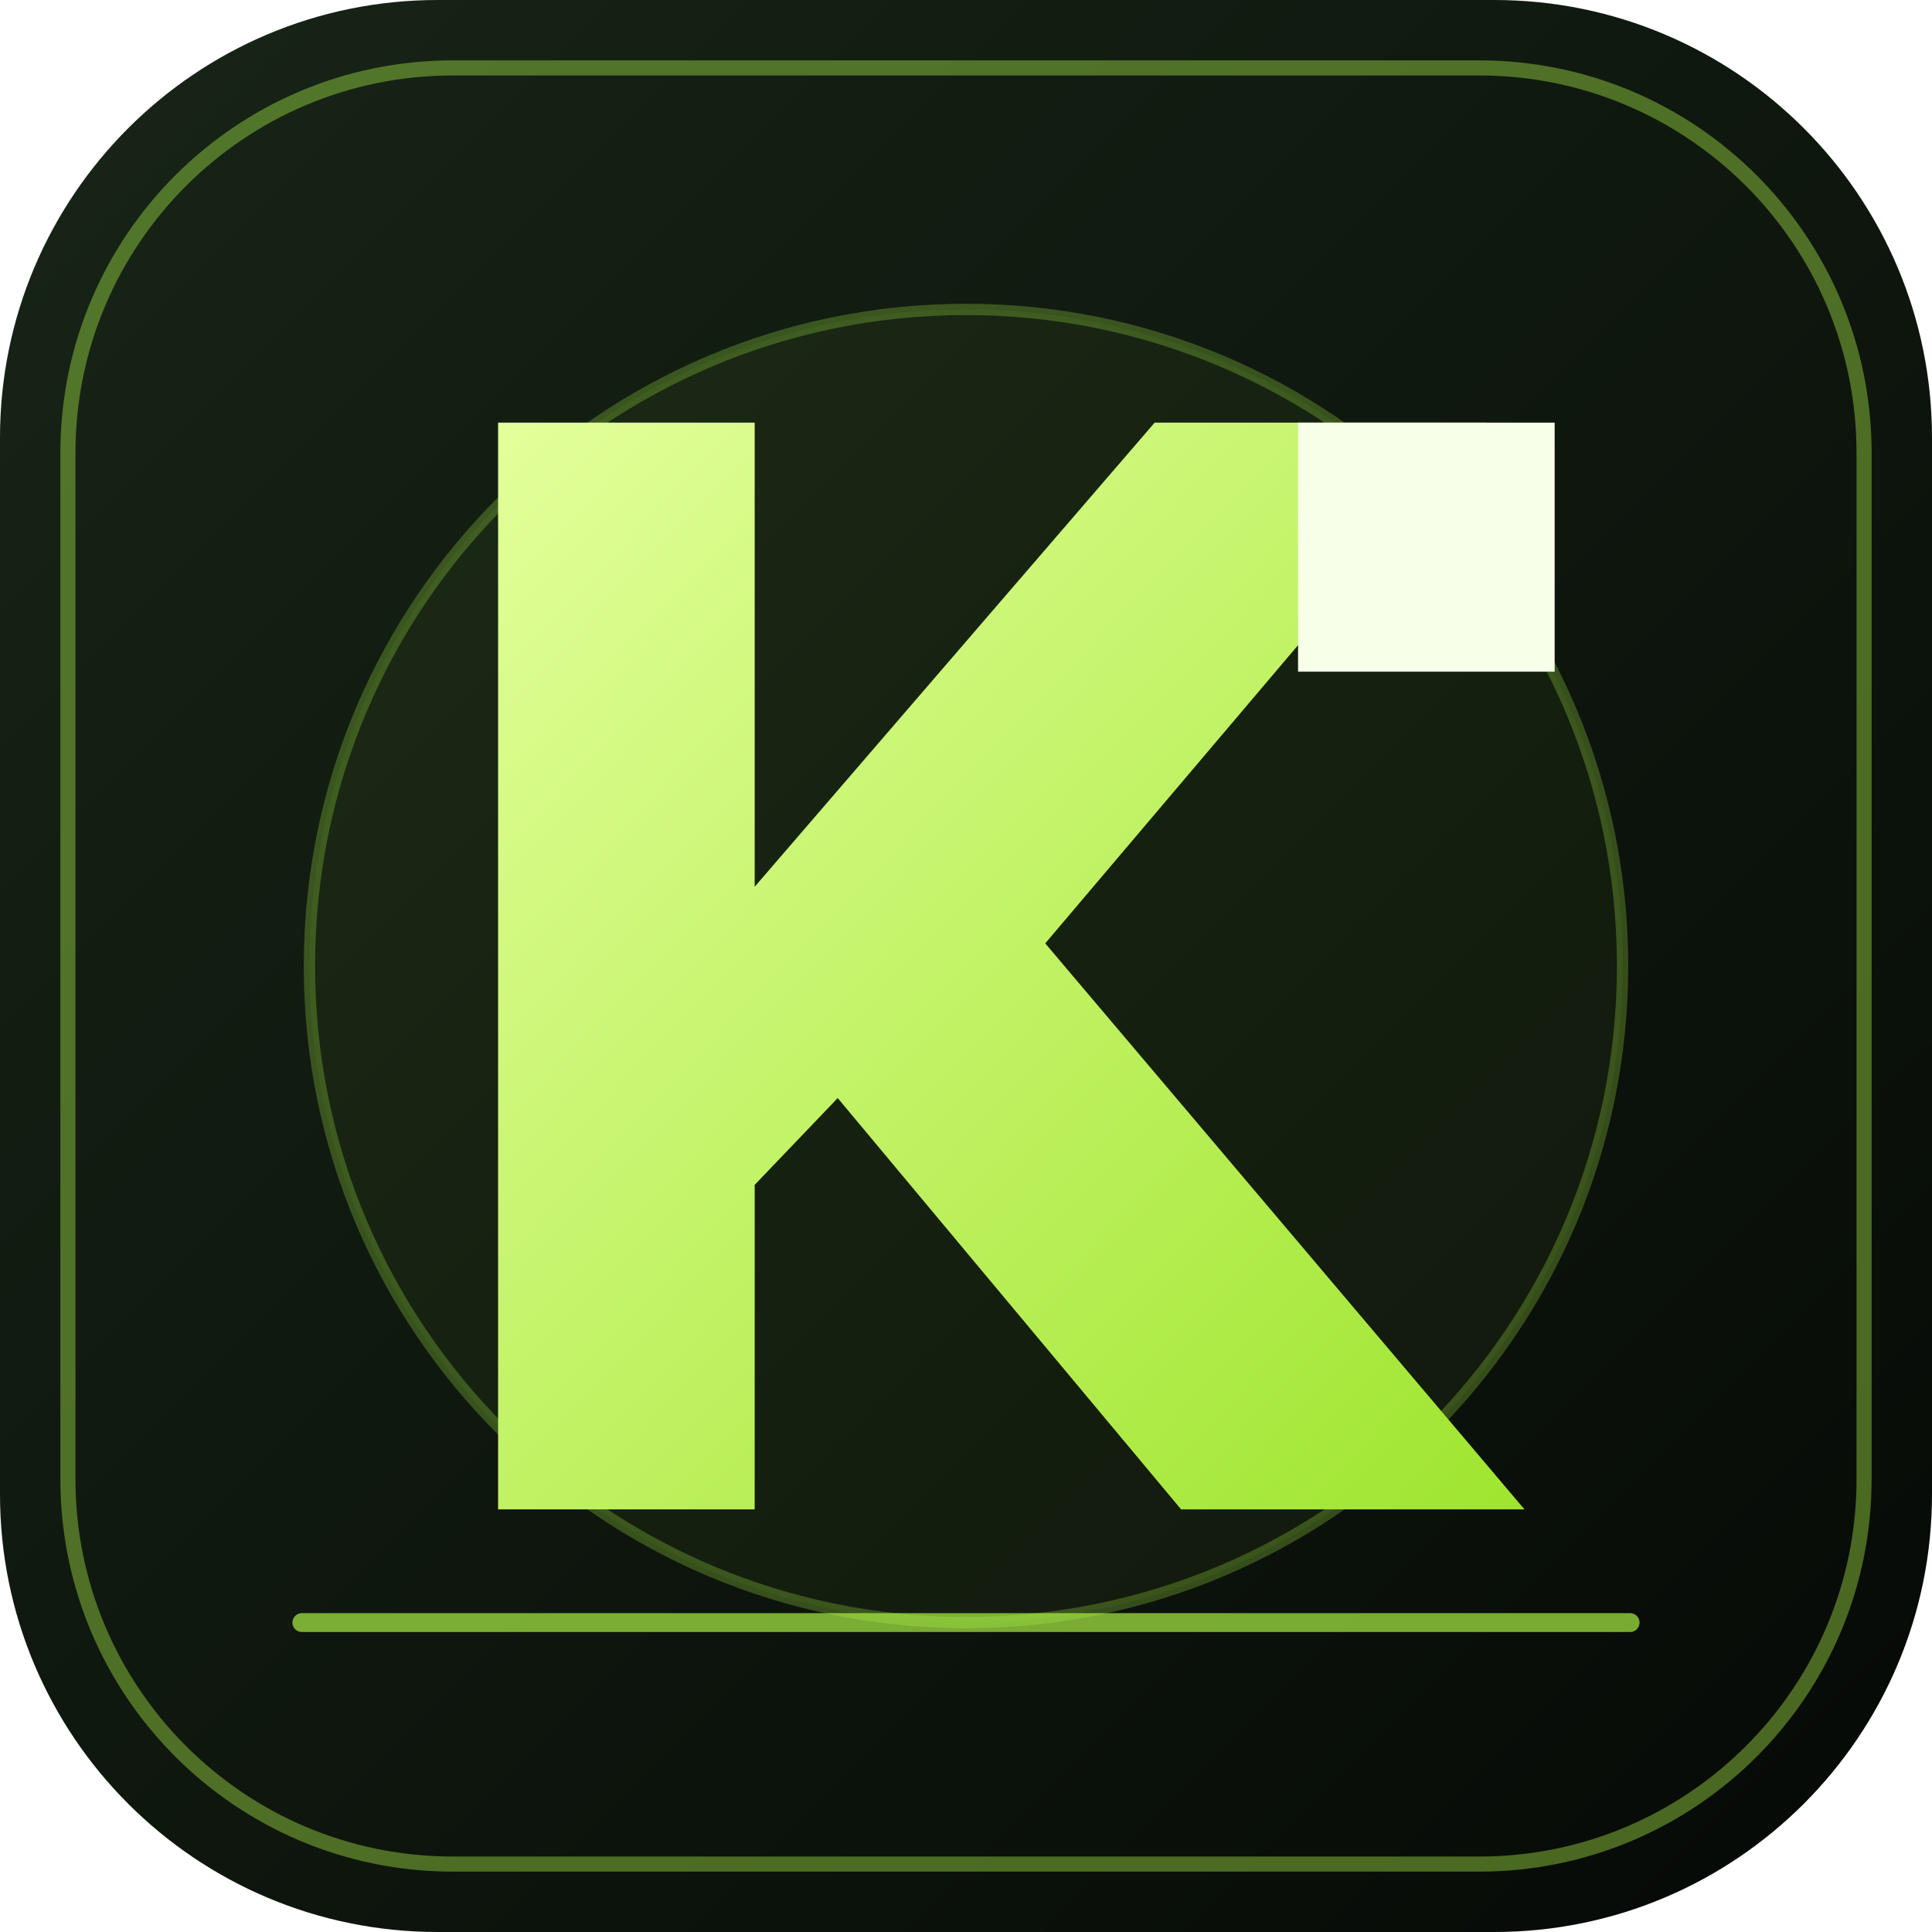
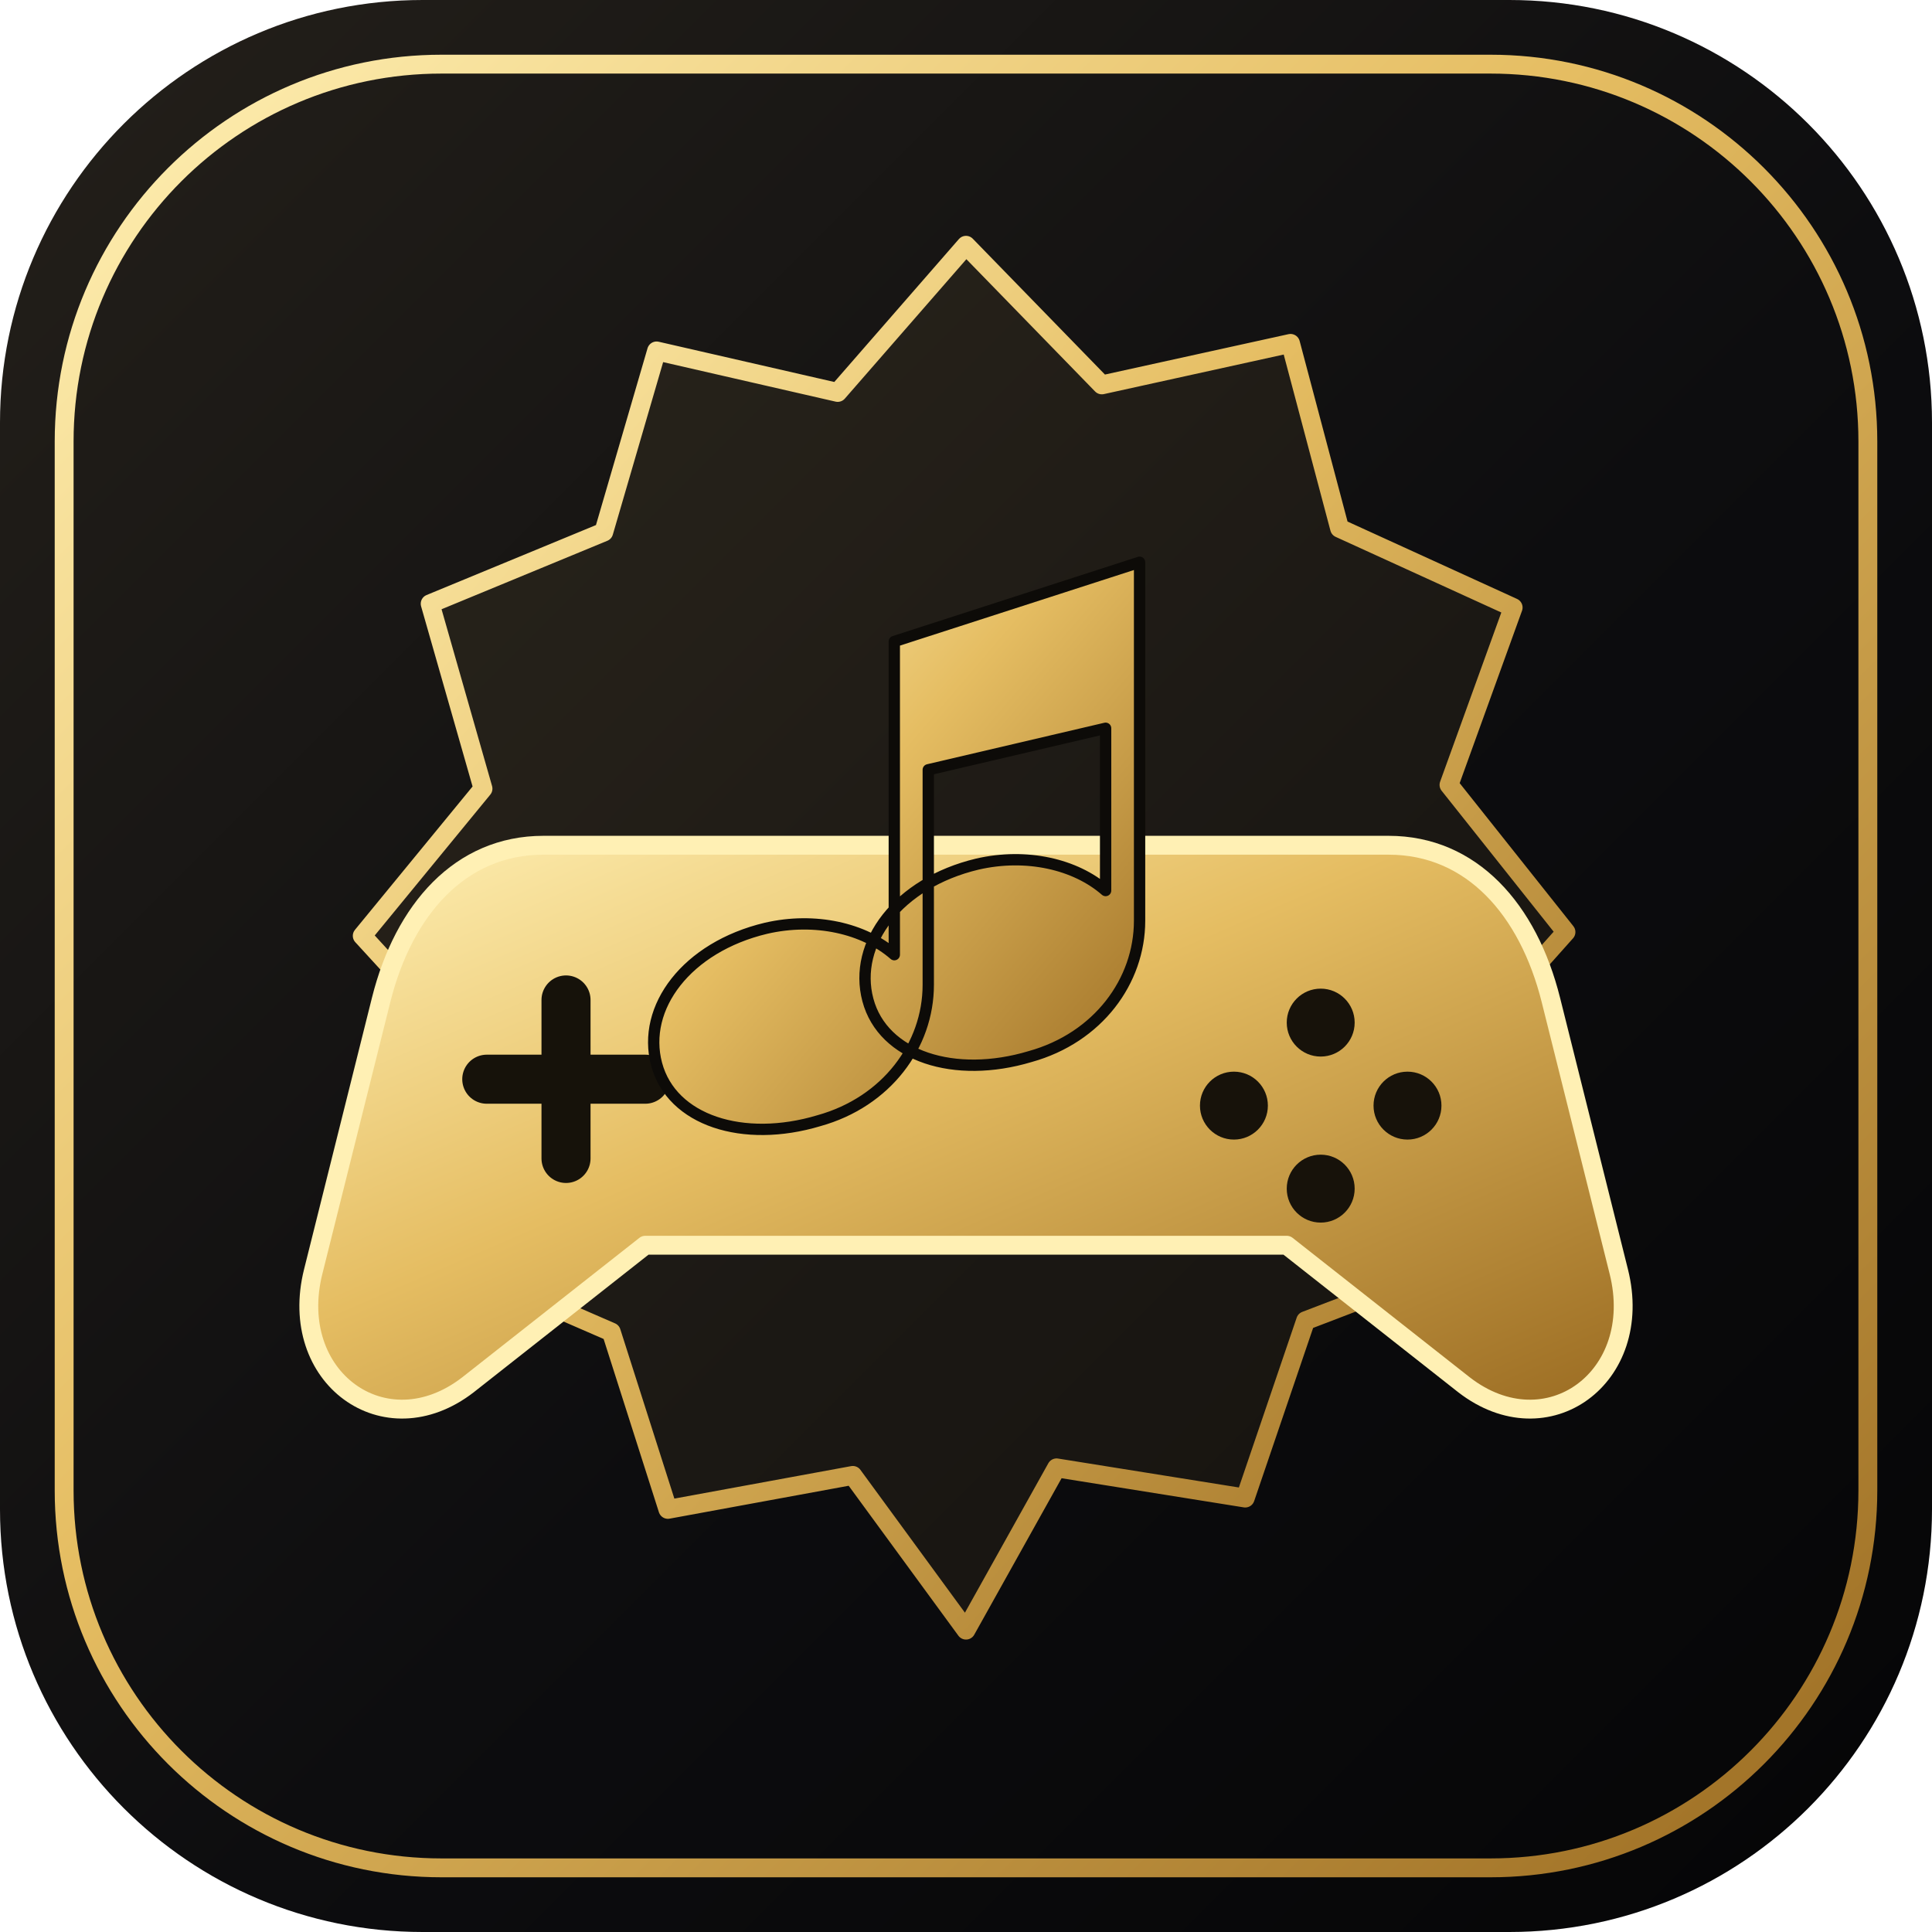
<svg xmlns="http://www.w3.org/2000/svg" viewBox="0 0 512 512">
  <defs>
    <linearGradient id="bg" x1="0" y1="0" x2="1" y2="1">
-       <stop stop-color="#172517" />
-       <stop offset="1" stop-color="#060906" />
+       <stop stop-color="#24201a" />
+       <stop offset=".55" stop-color="#0d0d0f" />
+       <stop offset="1" stop-color="#050506" />
    </linearGradient>
-     <linearGradient id="lime" x1="0" y1="0" x2="1" y2="1">
-       <stop stop-color="#e3ff9a" />
-       <stop offset="1" stop-color="#9fe52f" />
+     <linearGradient id="gold" x1="0" y1="0" x2="1" y2="1">
+       <stop stop-color="#fff0b4" />
+       <stop offset=".42" stop-color="#e5bd62" />
+       <stop offset="1" stop-color="#9b6c22" />
    </linearGradient>
  </defs>
-   <rect width="512" height="512" rx="116" fill="url(#bg)" />
-   <rect x="18" y="18" width="476" height="476" rx="102" fill="none" stroke="#b5ff4a" stroke-opacity=".38" stroke-width="4" />
-   <circle cx="256" cy="256" r="174" fill="#b5ff4a" fill-opacity=".045" stroke="#b5ff4a" stroke-opacity=".25" stroke-width="3" />
-   <path d="M132 112h68v123l106-123h88L277 250l127 150h-91l-91-109-22 23v86h-68z" fill="url(#lime)" />
-   <path d="M344 112h68v66h-68z" fill="#f7ffe8" />
-   <path d="M80 430h352" stroke="#b5ff4a" stroke-opacity=".65" stroke-width="5" stroke-linecap="round" />
+   <rect width="512" height="512" rx="112" fill="url(#bg)" />
+   <rect x="17" y="17" width="478" height="478" rx="100" fill="none" stroke="url(#gold)" stroke-width="5" />
+   <path d="M256 65 292 102 342 91 355 140 401 161 384 208 415 247 382 284 393 332 346 350 330 397 280 389 256 432 226 391 177 400 162 353 116 333 129 284 96 248 128 209 114 160 160 141 174 93 222 104Z" fill="#d9b15a" fill-opacity=".07" stroke="url(#gold)" stroke-width="5" stroke-linejoin="round" />
+   <path d="M144 224c-22 0-37 17-43 41l-18 72c-7 28 19 47 41 30l47-37h170l47 37c22 17 48-2 41-30l-18-72c-6-24-21-41-43-41z" fill="url(#gold)" stroke="#fff0b4" stroke-width="5" stroke-linejoin="round" />
+   <path d="M150 265v42m-21-21h42" stroke="#16120a" stroke-width="13" stroke-linecap="round" />
+   <circle cx="350" cy="271" r="9" fill="#17120a" />
+   <circle cx="373" cy="293" r="9" fill="#17120a" />
+   <circle cx="327" cy="293" r="9" fill="#17120a" />
+   <circle cx="350" cy="315" r="9" fill="#17120a" />
+   <path d="M237 170v83c-8-7-21-10-34-7-21 5-33 21-29 36s23 21 43 15c18-5 29-20 29-36v-57l47-11v43c-8-7-21-10-34-7-21 5-33 21-29 36s23 21 43 15c18-5 29-20 29-36v-95z" fill="url(#gold)" stroke="#0d0b08" stroke-width="3" stroke-linejoin="round" />
+   <path d="M197 117h118" stroke="url(#gold)" stroke-width="5" stroke-linecap="round" opacity=".8" />
</svg>
